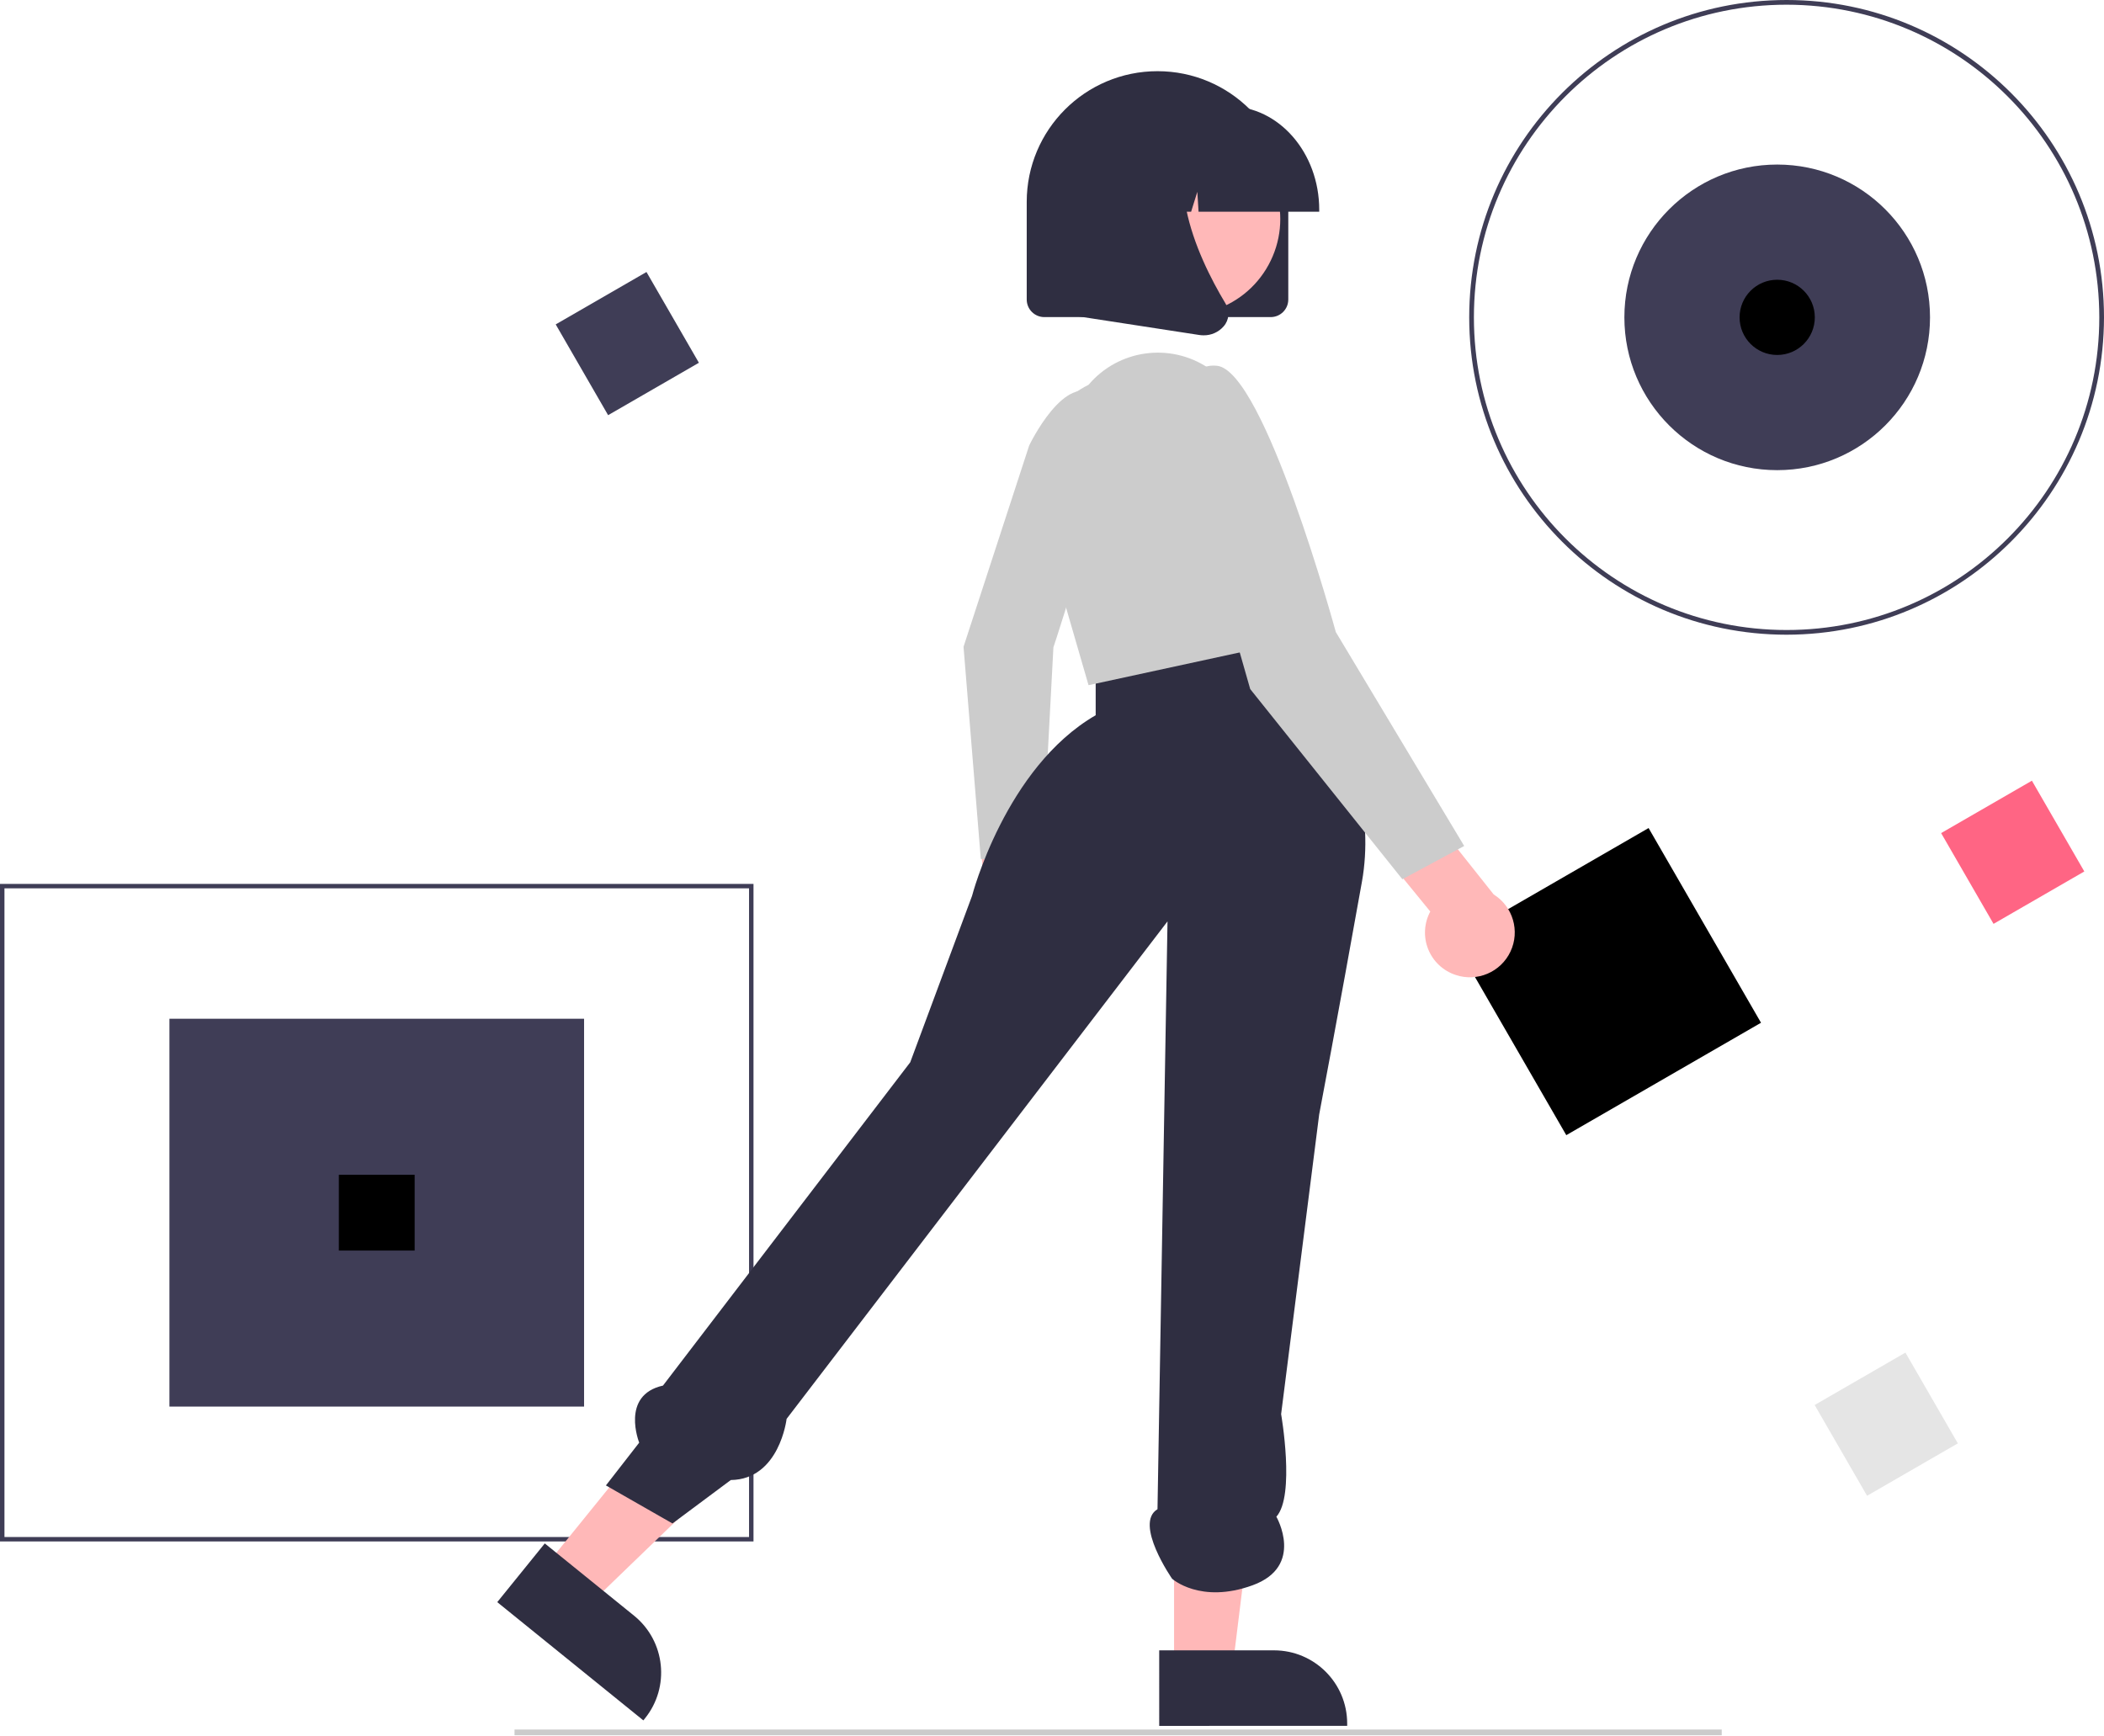
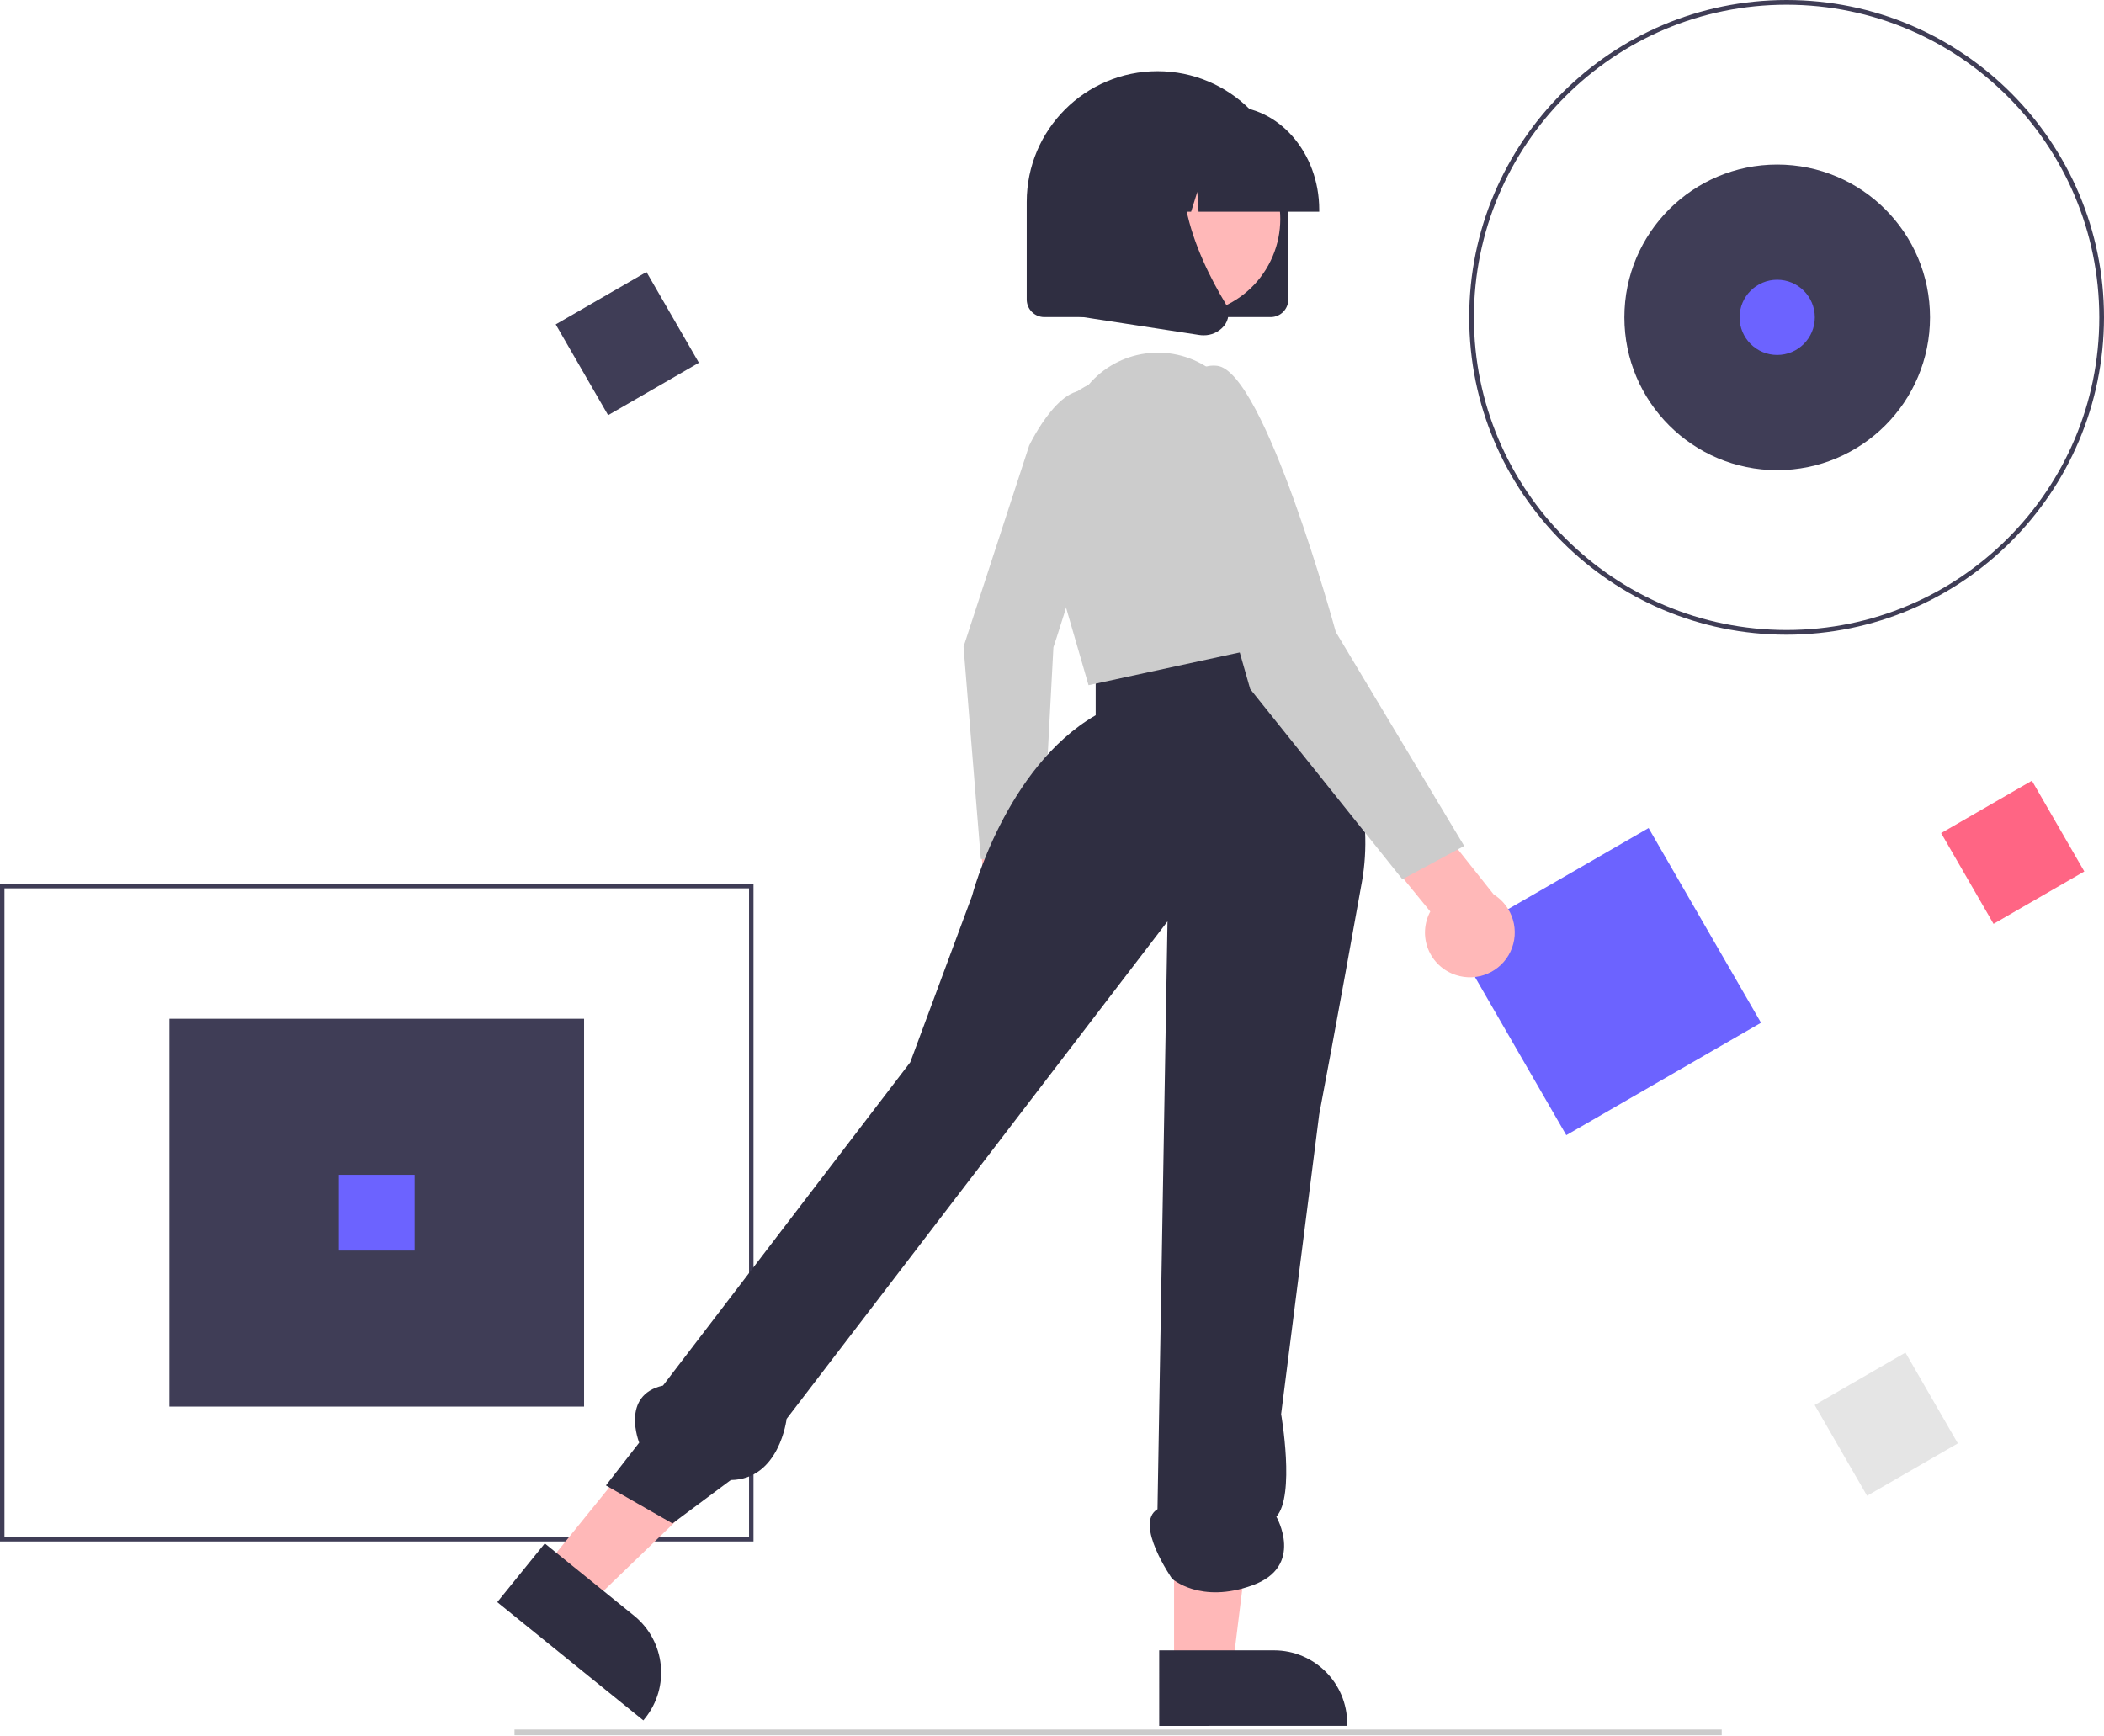
<svg xmlns="http://www.w3.org/2000/svg" data-name="Layer 1" width="732" height="603.793" viewBox="0 0 732 603.793">
  <rect x="58.945" y="354.474" width="144.26" height="134.953" fill="#3f3d56" />
  <path d="M496.15,684.454H234V455.655H496.15Zm-260.598-1.551H494.598V457.206H235.551Z" transform="translate(-234 -148.1036)" fill="#3f3d56" />
  <path d="M855.575,368.954A110.425,110.425,0,1,1,966,258.529,110.55,110.55,0,0,1,855.575,368.954Zm0-219.214A108.789,108.789,0,1,0,964.364,258.529,108.912,108.912,0,0,0,855.575,149.74Z" transform="translate(-234 -148.1036)" fill="#3f3d56" />
  <circle cx="618.303" cy="110.425" r="53.168" fill="#3f3d56" />
  <rect x="916.008" y="426.422" width="36.469" height="36.469" transform="translate(-331.1634 378.59) rotate(-30)" fill="#ff6584" />
  <rect x="434.008" y="249.422" width="36.469" height="36.469" transform="translate(-307.2392 113.8765) rotate(-30)" fill="#3f3d56" />
  <rect x="872.008" y="625.422" width="36.469" height="36.469" transform="translate(-436.5583 383.2509) rotate(-30)" fill="#e5e5e5" />
-   <rect x="117.89" y="408.766" width="26.37" height="26.37" class="undraw-primary" />
-   <circle cx="618.303" cy="110.425" r="13.087" class="undraw-primary" />
-   <rect x="754.128" y="450.542" width="78.228" height="78.228" transform="translate(-372.5539 314.1189) rotate(-30)" class="undraw-primary" />
+   <rect x="117.89" y="408.766" width="26.37" height="26.37" fill="#6c63ff" />
+   <circle cx="618.303" cy="110.425" r="13.087" fill="#6c63ff" />
+   <rect x="754.128" y="450.542" width="78.228" height="78.228" transform="translate(-372.5539 314.1189) rotate(-30)" fill="#6c63ff" />
  <rect x="179" y="601.793" width="420" height="2" fill="#cbcbcb" />
  <path d="M572.389,480.146a13.554,13.554,0,0,1,4.381-20.317l-2.83-30.844,18.324-6.292L595.649,466.308a13.628,13.628,0,0,1-23.26,13.838Z" transform="translate(-234 -148.1036)" fill="#ffb8b8" />
  <path d="M592.061,303.121s12.575-26.39,23.749-17.107-15.319,87.312-15.319,87.312l-4.029,75.749-21.236-2.123-6.004-73.8Z" transform="translate(-234 -148.1036)" fill="#ccc" />
  <polygon points="189.39 545.442 205.154 558.203 261.875 503.472 238.609 484.639 189.39 545.442" fill="#ffb8b8" />
  <path d="M423.535,685.144l31.045,25.13.001.001a25.455,25.455,0,0,1,3.768,35.799l-.52.643L407,705.572Z" transform="translate(-234 -148.1036)" fill="#2f2e41" />
  <polygon points="408.471 580.865 428.753 580.864 438.401 502.636 408.468 502.637 408.471 580.865" fill="#ffb8b8" />
  <path d="M637.298,722.347l39.941-.002h.002a25.455,25.455,0,0,1,25.454,25.453v.827l-65.395.002Z" transform="translate(-234 -148.1036)" fill="#2f2e41" />
  <path d="M678.059,362.227s38.049,46.32,29.777,92.64-14.889,81.06-14.889,81.06l-13.234,104.221s4.963,28.384-1.654,35.698c0,0,9.926,17.24-8.271,23.857s-28.016-2.286-28.016-2.286-13.342-19.22-5.07-24.183l3.484-204.53L507.667,641.803s-2.436,21.056-19.415,21.281L467.964,678.198,444.804,664.963,456.384,650.075s-6.617-16.543,8.271-19.852l86.023-112.492,21.506-57.9s11.58-44.666,43.012-62.863v-19.363Z" transform="translate(-234 -148.1036)" fill="#2f2e41" />
  <path d="M612.715,281.994l0,0a31.589,31.589,0,0,1,41.637-5.879l1.374.916,0,0A121.937,121.937,0,0,1,684.271,335.802l6.195,33.87-77.752,16.843-18.228-62.864a35.515,35.515,0,0,1,18.228-41.657Z" transform="translate(-234 -148.1036)" fill="#ccc" />
  <path d="M740.456,487.347a15.512,15.512,0,0,1-8.849-22.079L709.178,437.818l13.357-17.699,31.13,39.21a15.596,15.596,0,0,1-13.209,28.018Z" transform="translate(-234 -148.1036)" fill="#ffb8b8" />
  <path d="M645.801,306.809s-4.963-33.086,11.58-31.432,41.357,92.64,41.357,92.64L743.404,442.461l-21.506,11.58L668.961,387.869Z" transform="translate(-234 -148.1036)" fill="#ccc" />
  <path d="M676.095,258.438H597.318a6.119,6.119,0,0,1-6.112-6.112V218.371a45.5,45.5,0,1,1,91,0v33.955A6.119,6.119,0,0,1,676.095,258.438Z" transform="translate(-234 -148.1036)" fill="#2f2e41" />
  <circle cx="646.056" cy="224.289" r="33.359" transform="translate(-94.63419 535.4879) rotate(-61.33682)" fill="#ffb8b8" />
  <path d="M692.971,221.767H650.989l-.431-6.916-2.152,6.916h-6.464l-.853-13.707-4.266,13.707H624.314v-.679c0-19.847,14.072-35.993,31.369-35.993h5.919c17.297,0,31.369,16.146,31.369,35.993Z" transform="translate(-234 -148.1036)" fill="#2f2e41" />
  <path d="M652.726,264.777a10.101,10.101,0,0,1-1.532-.118l-49.969-7.697v-52.047a20.047,20.047,0,0,1,20.047-20.047h34.96l-1.362,1.386c-18.948,19.291-4.673,50.571,5.523,67.499a6.671,6.671,0,0,1-.678,7.907A9.078,9.078,0,0,1,652.726,264.777Z" transform="translate(-234 -148.1036)" fill="#2f2e41" />
</svg>
